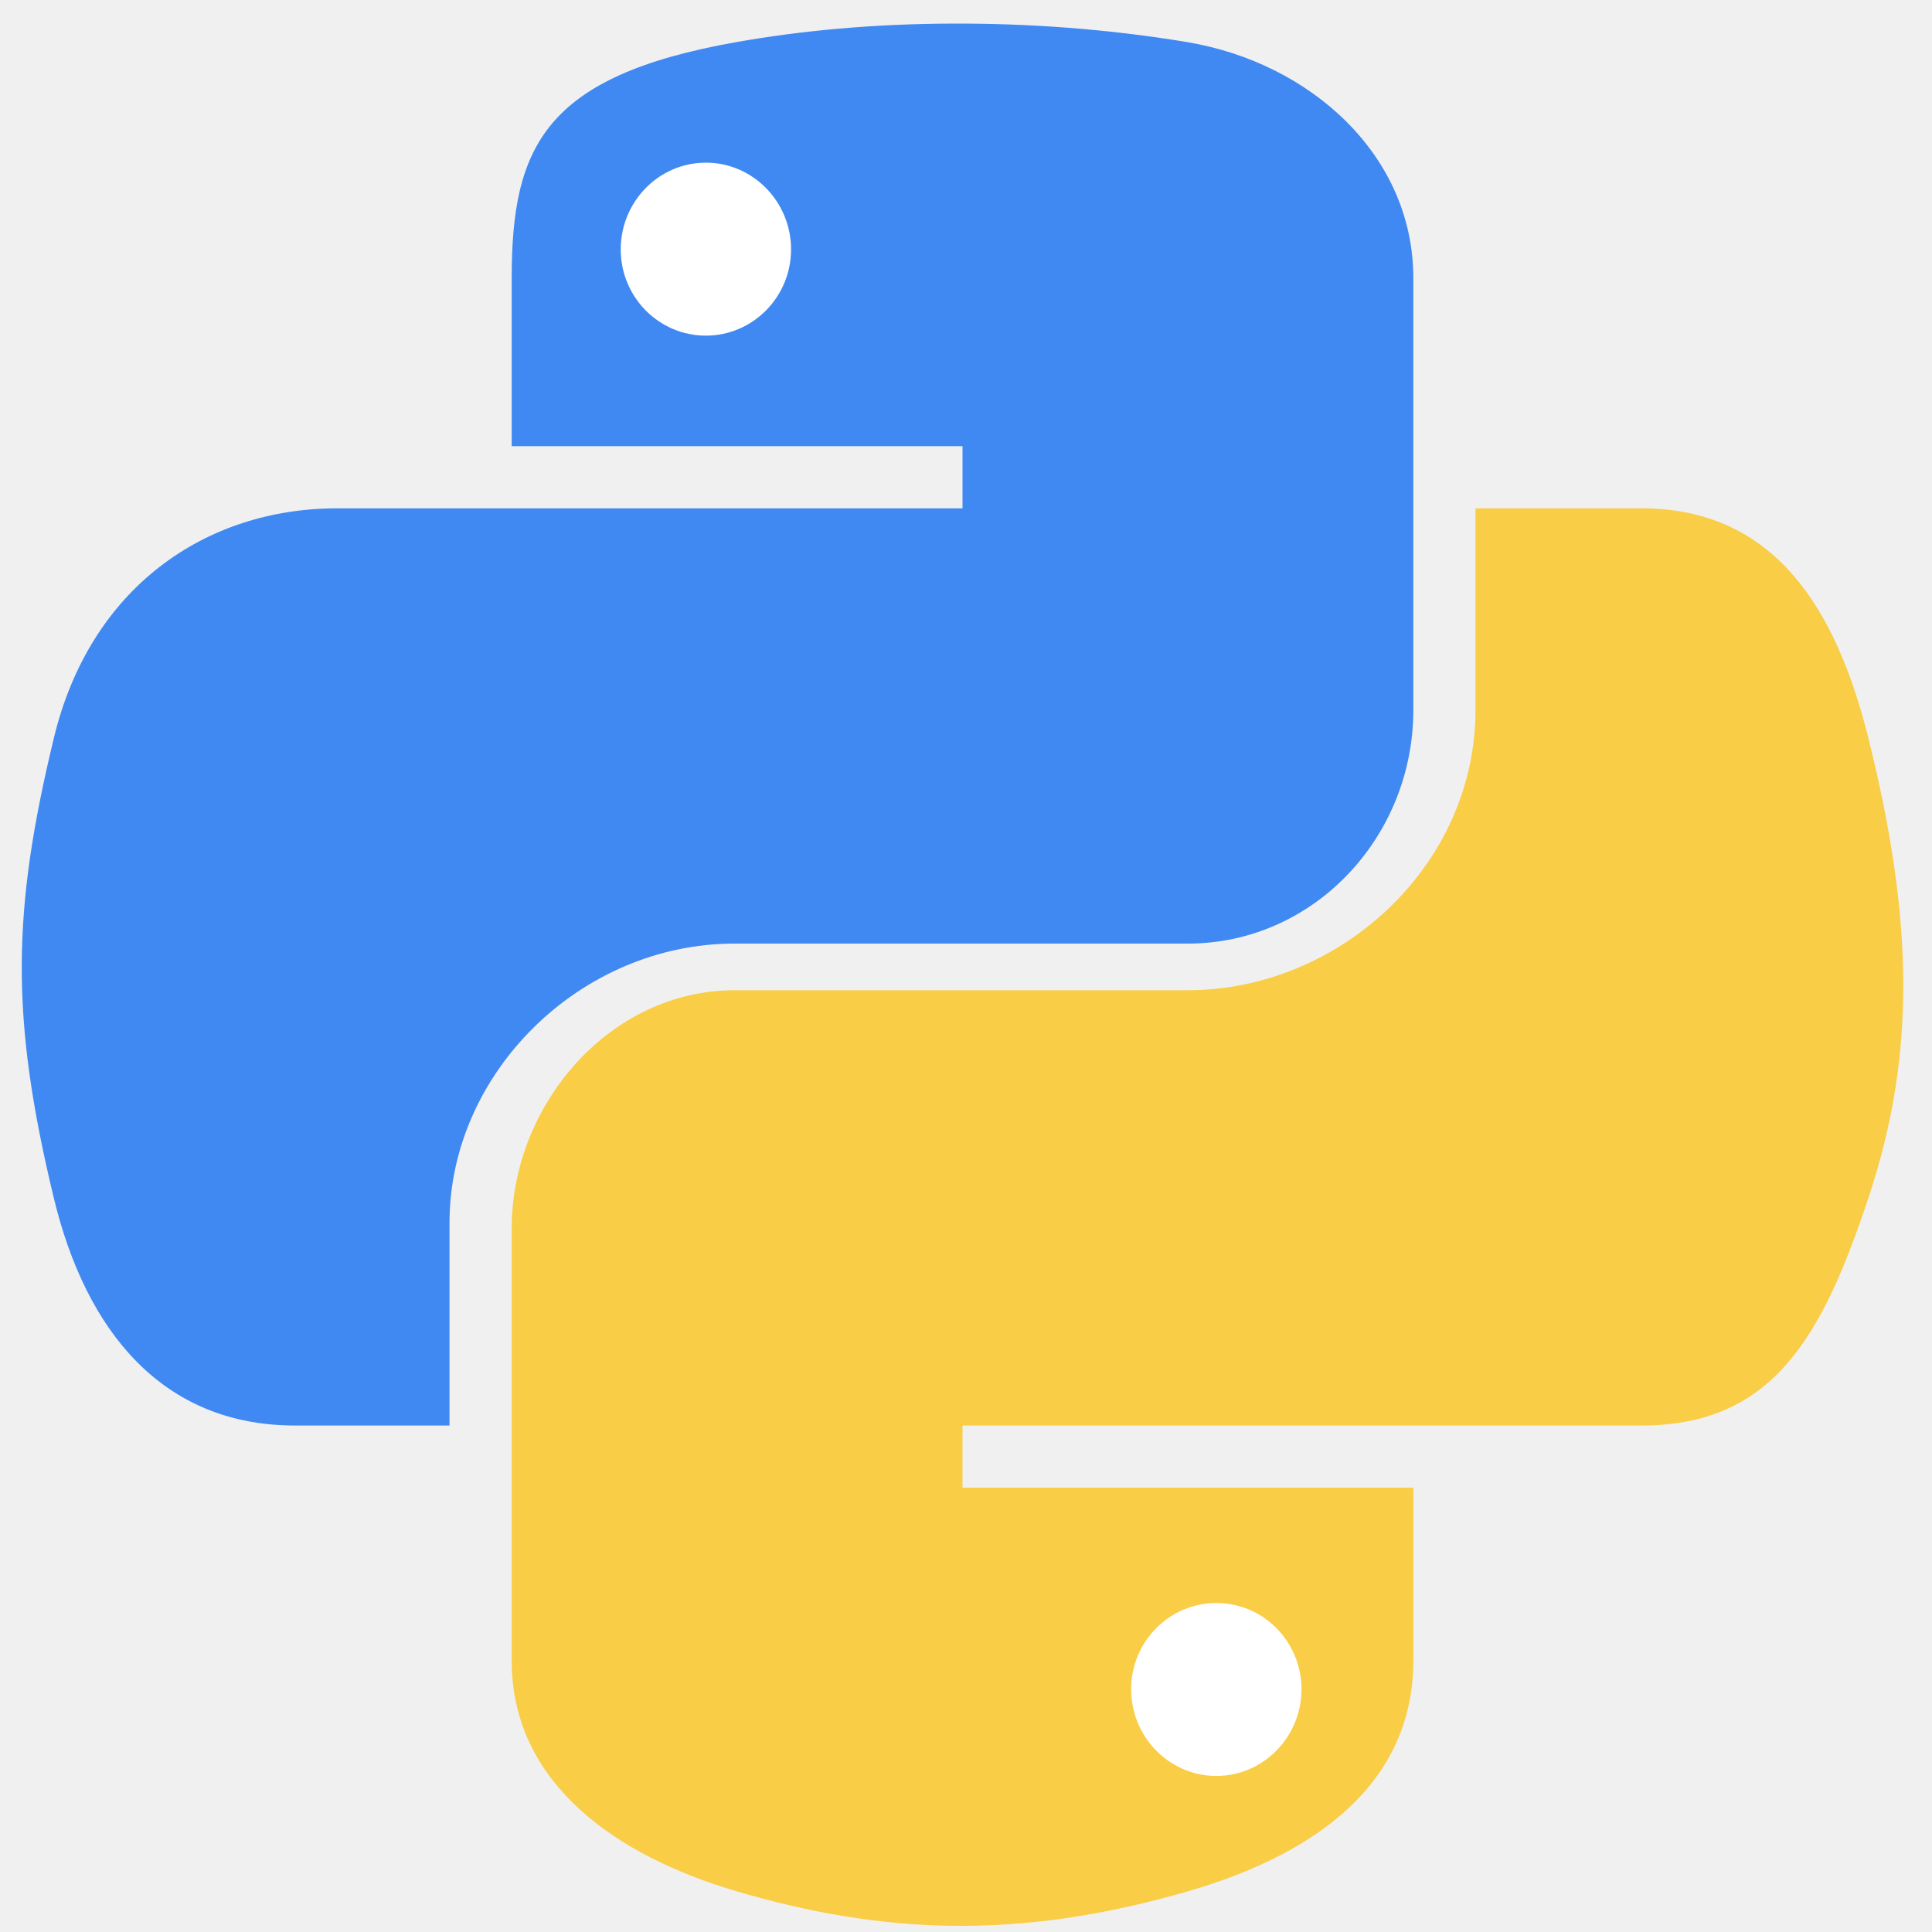
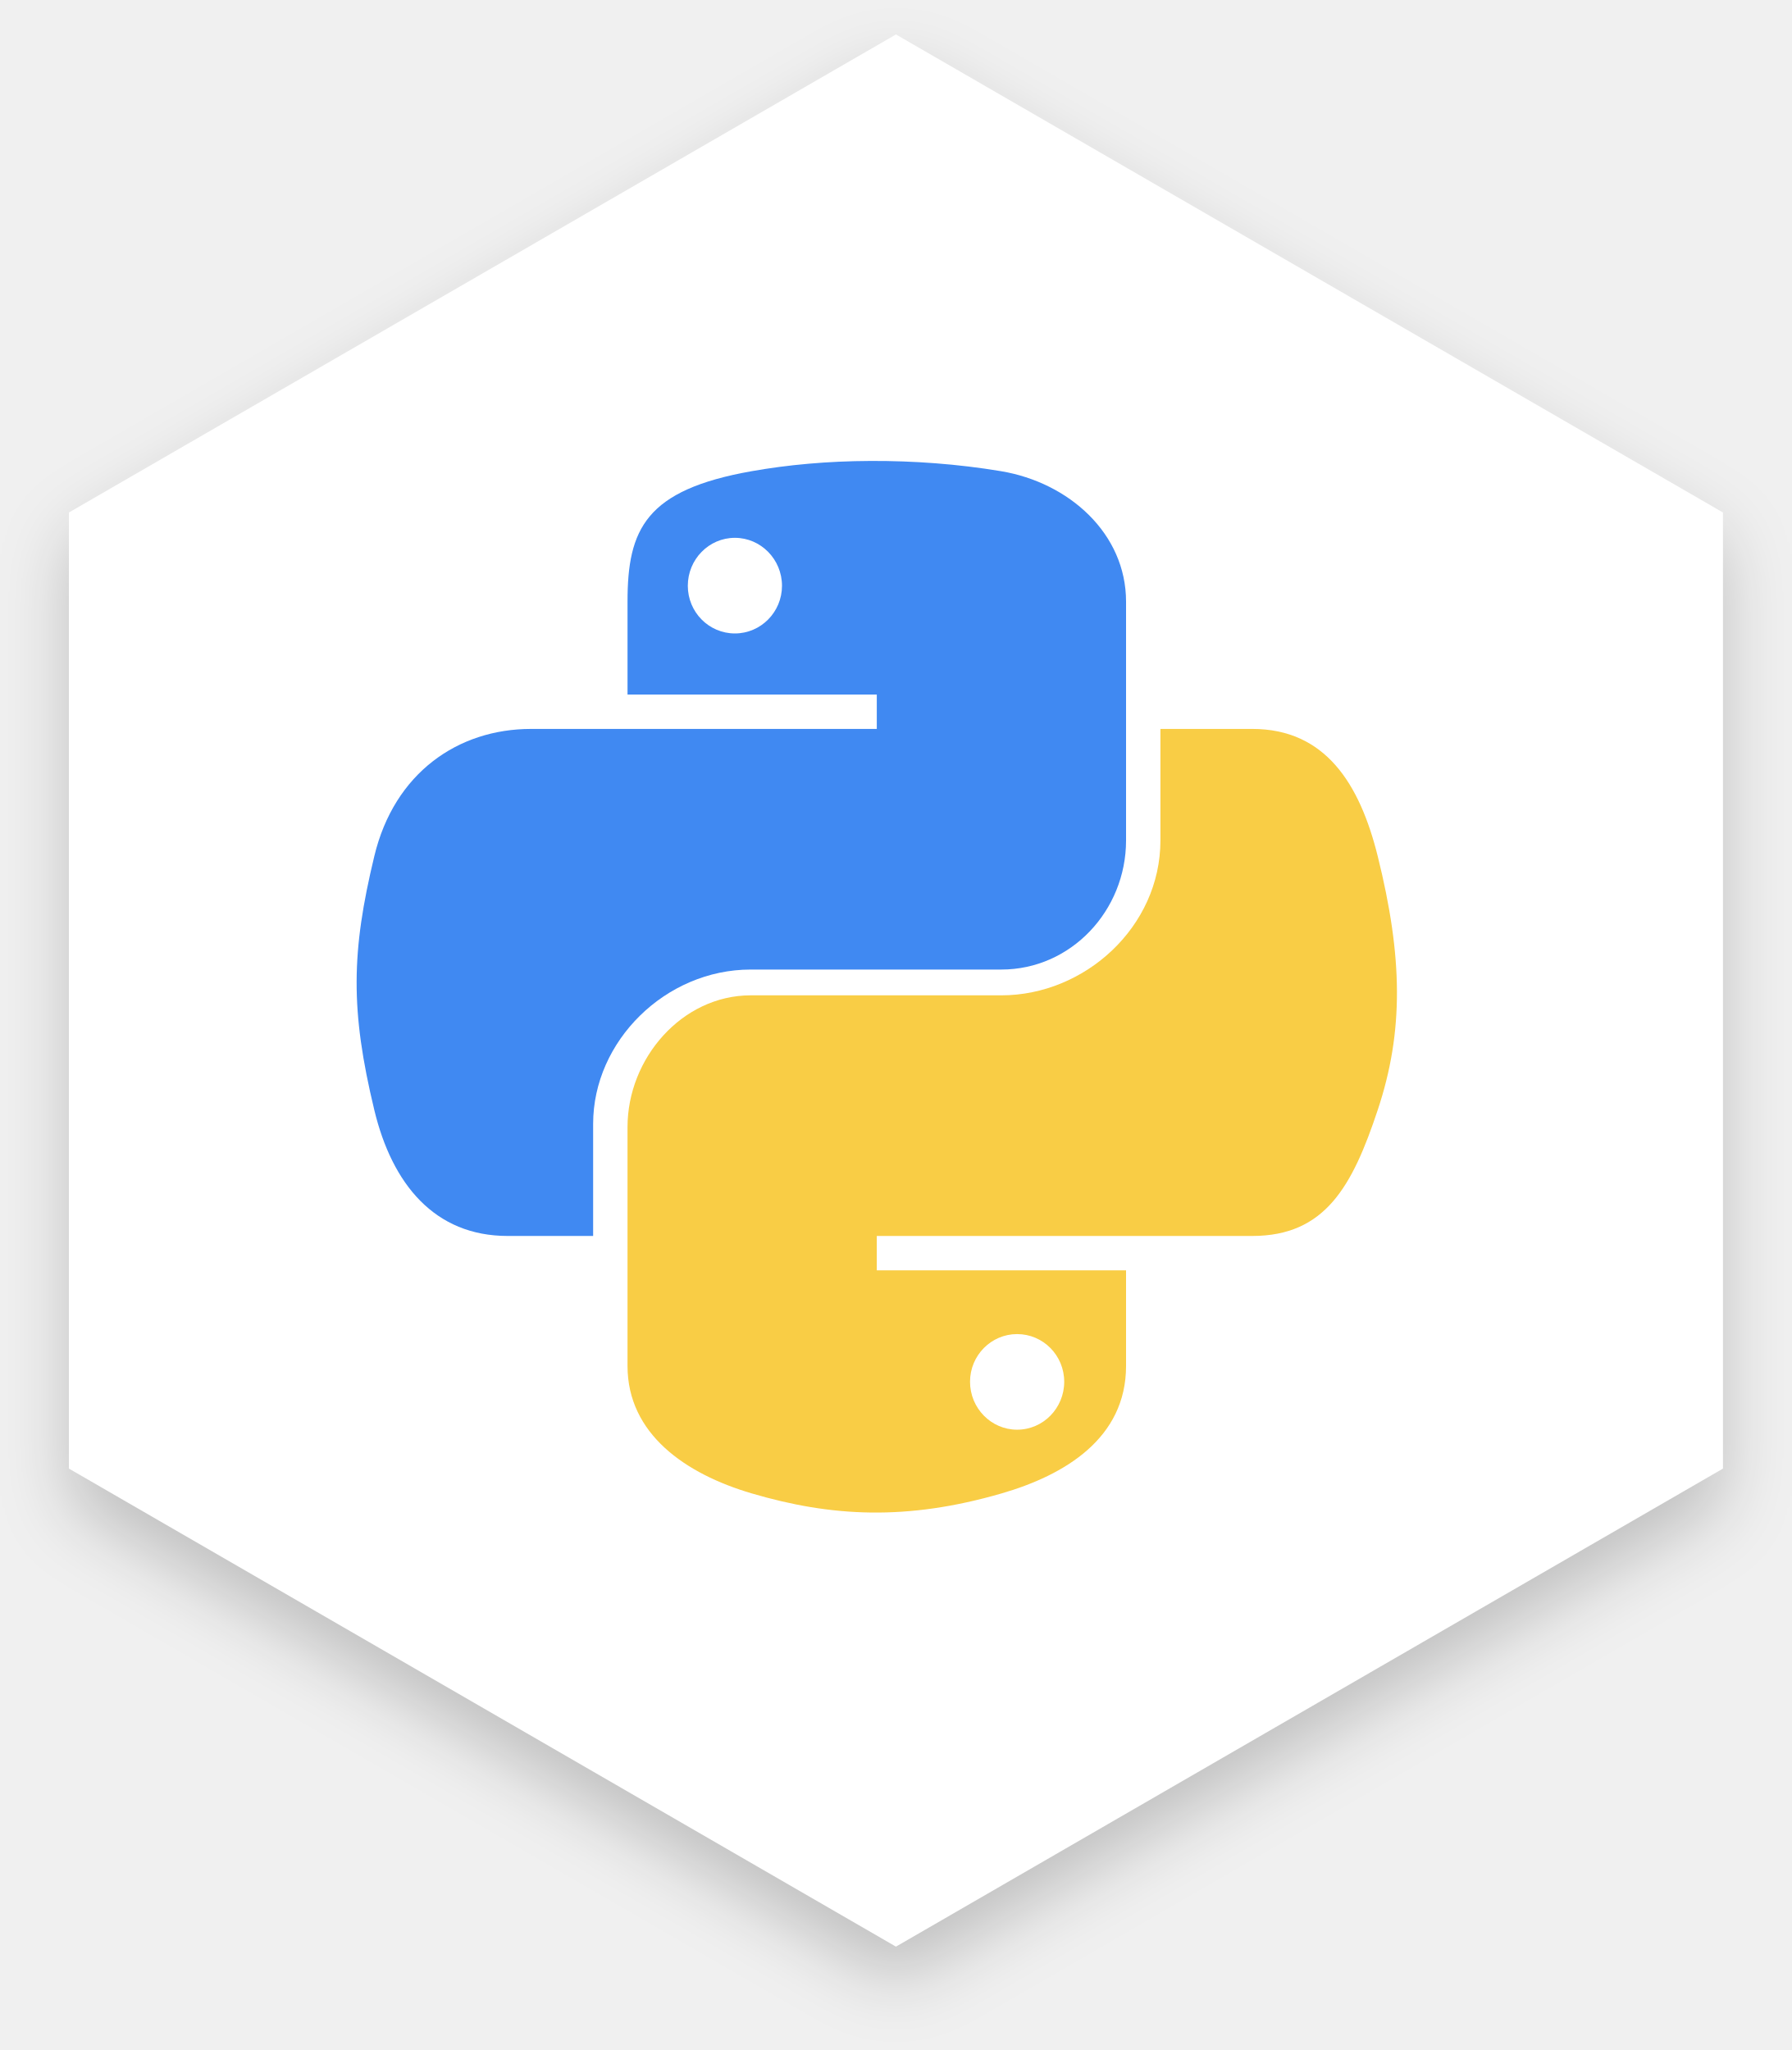
- <svg xmlns="http://www.w3.org/2000/svg" width="62px" height="62px" viewBox="0 0 62 62" version="1.1">
-   <defs />
+ <svg xmlns="http://www.w3.org/2000/svg" xmlns:xlink="http://www.w3.org/1999/xlink" width="104px" height="119px" viewBox="0 0 104 119" version="1.1">
+   <defs>
+     <polygon id="path-1" points="48 0 96 27.75 96 83.25 48 111 -2.3581137e-12 83.25 -2.38919995e-12 27.75" />
+     <filter x="-50%" y="-50%" width="200%" height="200%" filterUnits="objectBoundingBox" id="filter-2">
+       <feOffset dx="0" dy="2" in="SourceAlpha" result="shadowOffsetOuter1" />
+       <feGaussianBlur stdDeviation="2" in="shadowOffsetOuter1" result="shadowBlurOuter1" />
+       <feColorMatrix values="0 0 0 0 0   0 0 0 0 0   0 0 0 0 0  0 0 0 0.2 0" type="matrix" in="shadowBlurOuter1" />
+     </filter>
+   </defs>
  <g id="Page-1" stroke="none" stroke-width="1" fill="none" fill-rule="evenodd">
-     <g id="python" fill-rule="nonzero">
-       <g id="Group">
-         <g id="bot" transform="translate(16.12195, 16.12195)">
-           <path d="M43.84,7.58 C42.794,3.366 40.796,0.191 36.557,0.191 L31.228,0.191 L31.228,6.667 C31.228,11.681 26.841,15.656 21.994,15.656 L7.448,15.656 C3.463,15.656 0.299,19.311 0.299,23.302 L0.299,37.17 C0.299,41.116 3.664,43.438 7.513,44.57 C12.124,45.926 16.49,46.17 22.006,44.57 C25.672,43.508 29.233,41.372 29.233,37.17 L29.233,31.62 L14.766,31.62 L14.766,29.624 L36.557,29.624 C40.79,29.624 42.367,26.743 43.84,22.311 C45.36,17.749 45.295,13.432 43.84,7.58 Z" id="Path" fill="#F9CD45" />
-           <path d="M22.91,35.32 C24.42,35.32 25.644,36.556 25.644,38.087 C25.644,39.621 24.421,40.87 22.91,40.87 C21.406,40.87 20.178,39.622 20.178,38.087 C20.178,36.556 21.406,35.32 22.91,35.32 Z" id="Path" fill="#FFFFFF" />
-         </g>
-         <g id="top">
-           <path d="M23.569,30.281 L38.116,30.281 C42.165,30.281 45.355,26.855 45.355,22.789 L45.355,8.922 C45.355,4.975 42.046,2.009 38.094,1.351 C35.593,0.934 33.008,0.745 30.518,0.757 C28.028,0.768 25.723,0.98 23.631,1.351 C17.467,2.439 16.421,4.719 16.421,8.922 L16.421,14.318 L30.888,14.318 L30.888,16.313 L10.822,16.313 C6.589,16.313 2.883,18.861 1.724,23.702 C0.386,29.249 0.327,32.641 1.724,38.433 C2.759,42.744 5.231,45.746 9.464,45.746 L14.425,45.746 L14.425,39.237 C14.425,34.429 18.63,30.281 23.569,30.281 Z" id="Path" fill="#4089F2" />
-           <path d="M22.653,10.771 C21.143,10.771 19.92,9.534 19.92,8.005 C19.92,6.469 21.143,5.22 22.653,5.22 C24.157,5.22 25.386,6.469 25.386,8.005 C25.385,9.534 24.156,10.771 22.653,10.771 Z" id="Path" fill="#FFFFFF" />
+     <g id="DesktopHD_Round7_ClientGuides-Copy" transform="translate(-546, -1264)">
+       <g id="clients-copy" transform="translate(389, 1067)">
+         <g id="row1">
+           <g id="python" transform="translate(161, 199)">
+             <g id="Polygon">
+               <use fill="black" fill-opacity="1" filter="url(#filter-2)" xlink:href="#path-1" />
+               <use fill="#FFFFFF" fill-rule="evenodd" xlink:href="#path-1" />
+             </g>
+             <g transform="translate(16, 24)">
+               <g id="bot" transform="translate(16.12195, 16.12195)">
+                 <path d="M43.84,7.58 C42.794,3.366 40.796,0.191 36.557,0.191 L31.228,0.191 L31.228,6.667 C31.228,11.681 26.841,15.656 21.994,15.656 L7.448,15.656 C3.463,15.656 0.299,19.311 0.299,23.302 L0.299,37.17 C0.299,41.116 3.664,43.438 7.513,44.57 C12.124,45.926 16.49,46.17 22.006,44.57 C25.672,43.508 29.233,41.372 29.233,37.17 L29.233,31.62 L14.766,31.62 L14.766,29.624 L36.557,29.624 C40.79,29.624 42.367,26.743 43.84,22.311 C45.36,17.749 45.295,13.432 43.84,7.58 L43.84,7.58 Z" id="Path" fill="#F9CD45" />
+                 <path d="M22.91,35.32 C24.42,35.32 25.644,36.556 25.644,38.087 C25.644,39.621 24.421,40.87 22.91,40.87 C21.406,40.87 20.178,39.622 20.178,38.087 C20.178,36.556 21.406,35.32 22.91,35.32 L22.91,35.32 Z" id="Path" fill="#FFFFFF" />
+               </g>
+               <g id="top">
+                 <path d="M23.569,30.281 L38.116,30.281 C42.165,30.281 45.355,26.855 45.355,22.789 L45.355,8.922 C45.355,4.975 42.046,2.009 38.094,1.351 C35.593,0.934 33.008,0.745 30.518,0.757 C28.028,0.768 25.723,0.98 23.631,1.351 C17.467,2.439 16.421,4.719 16.421,8.922 L16.421,14.318 L30.888,14.318 L30.888,16.313 L10.822,16.313 C6.589,16.313 2.883,18.861 1.724,23.702 C0.386,29.249 0.327,32.641 1.724,38.433 C2.759,42.744 5.231,45.746 9.464,45.746 L14.425,45.746 L14.425,39.237 C14.425,34.429 18.63,30.281 23.569,30.281 L23.569,30.281 Z" id="Path" fill="#4089F2" />
+                 <path d="M22.653,10.771 C21.143,10.771 19.92,9.534 19.92,8.005 C19.92,6.469 21.143,5.22 22.653,5.22 C24.157,5.22 25.386,6.469 25.386,8.005 C25.385,9.534 24.156,10.771 22.653,10.771 L22.653,10.771 Z" id="Path" fill="#FFFFFF" />
+               </g>
+             </g>
+           </g>
        </g>
      </g>
    </g>
  </g>
</svg>
